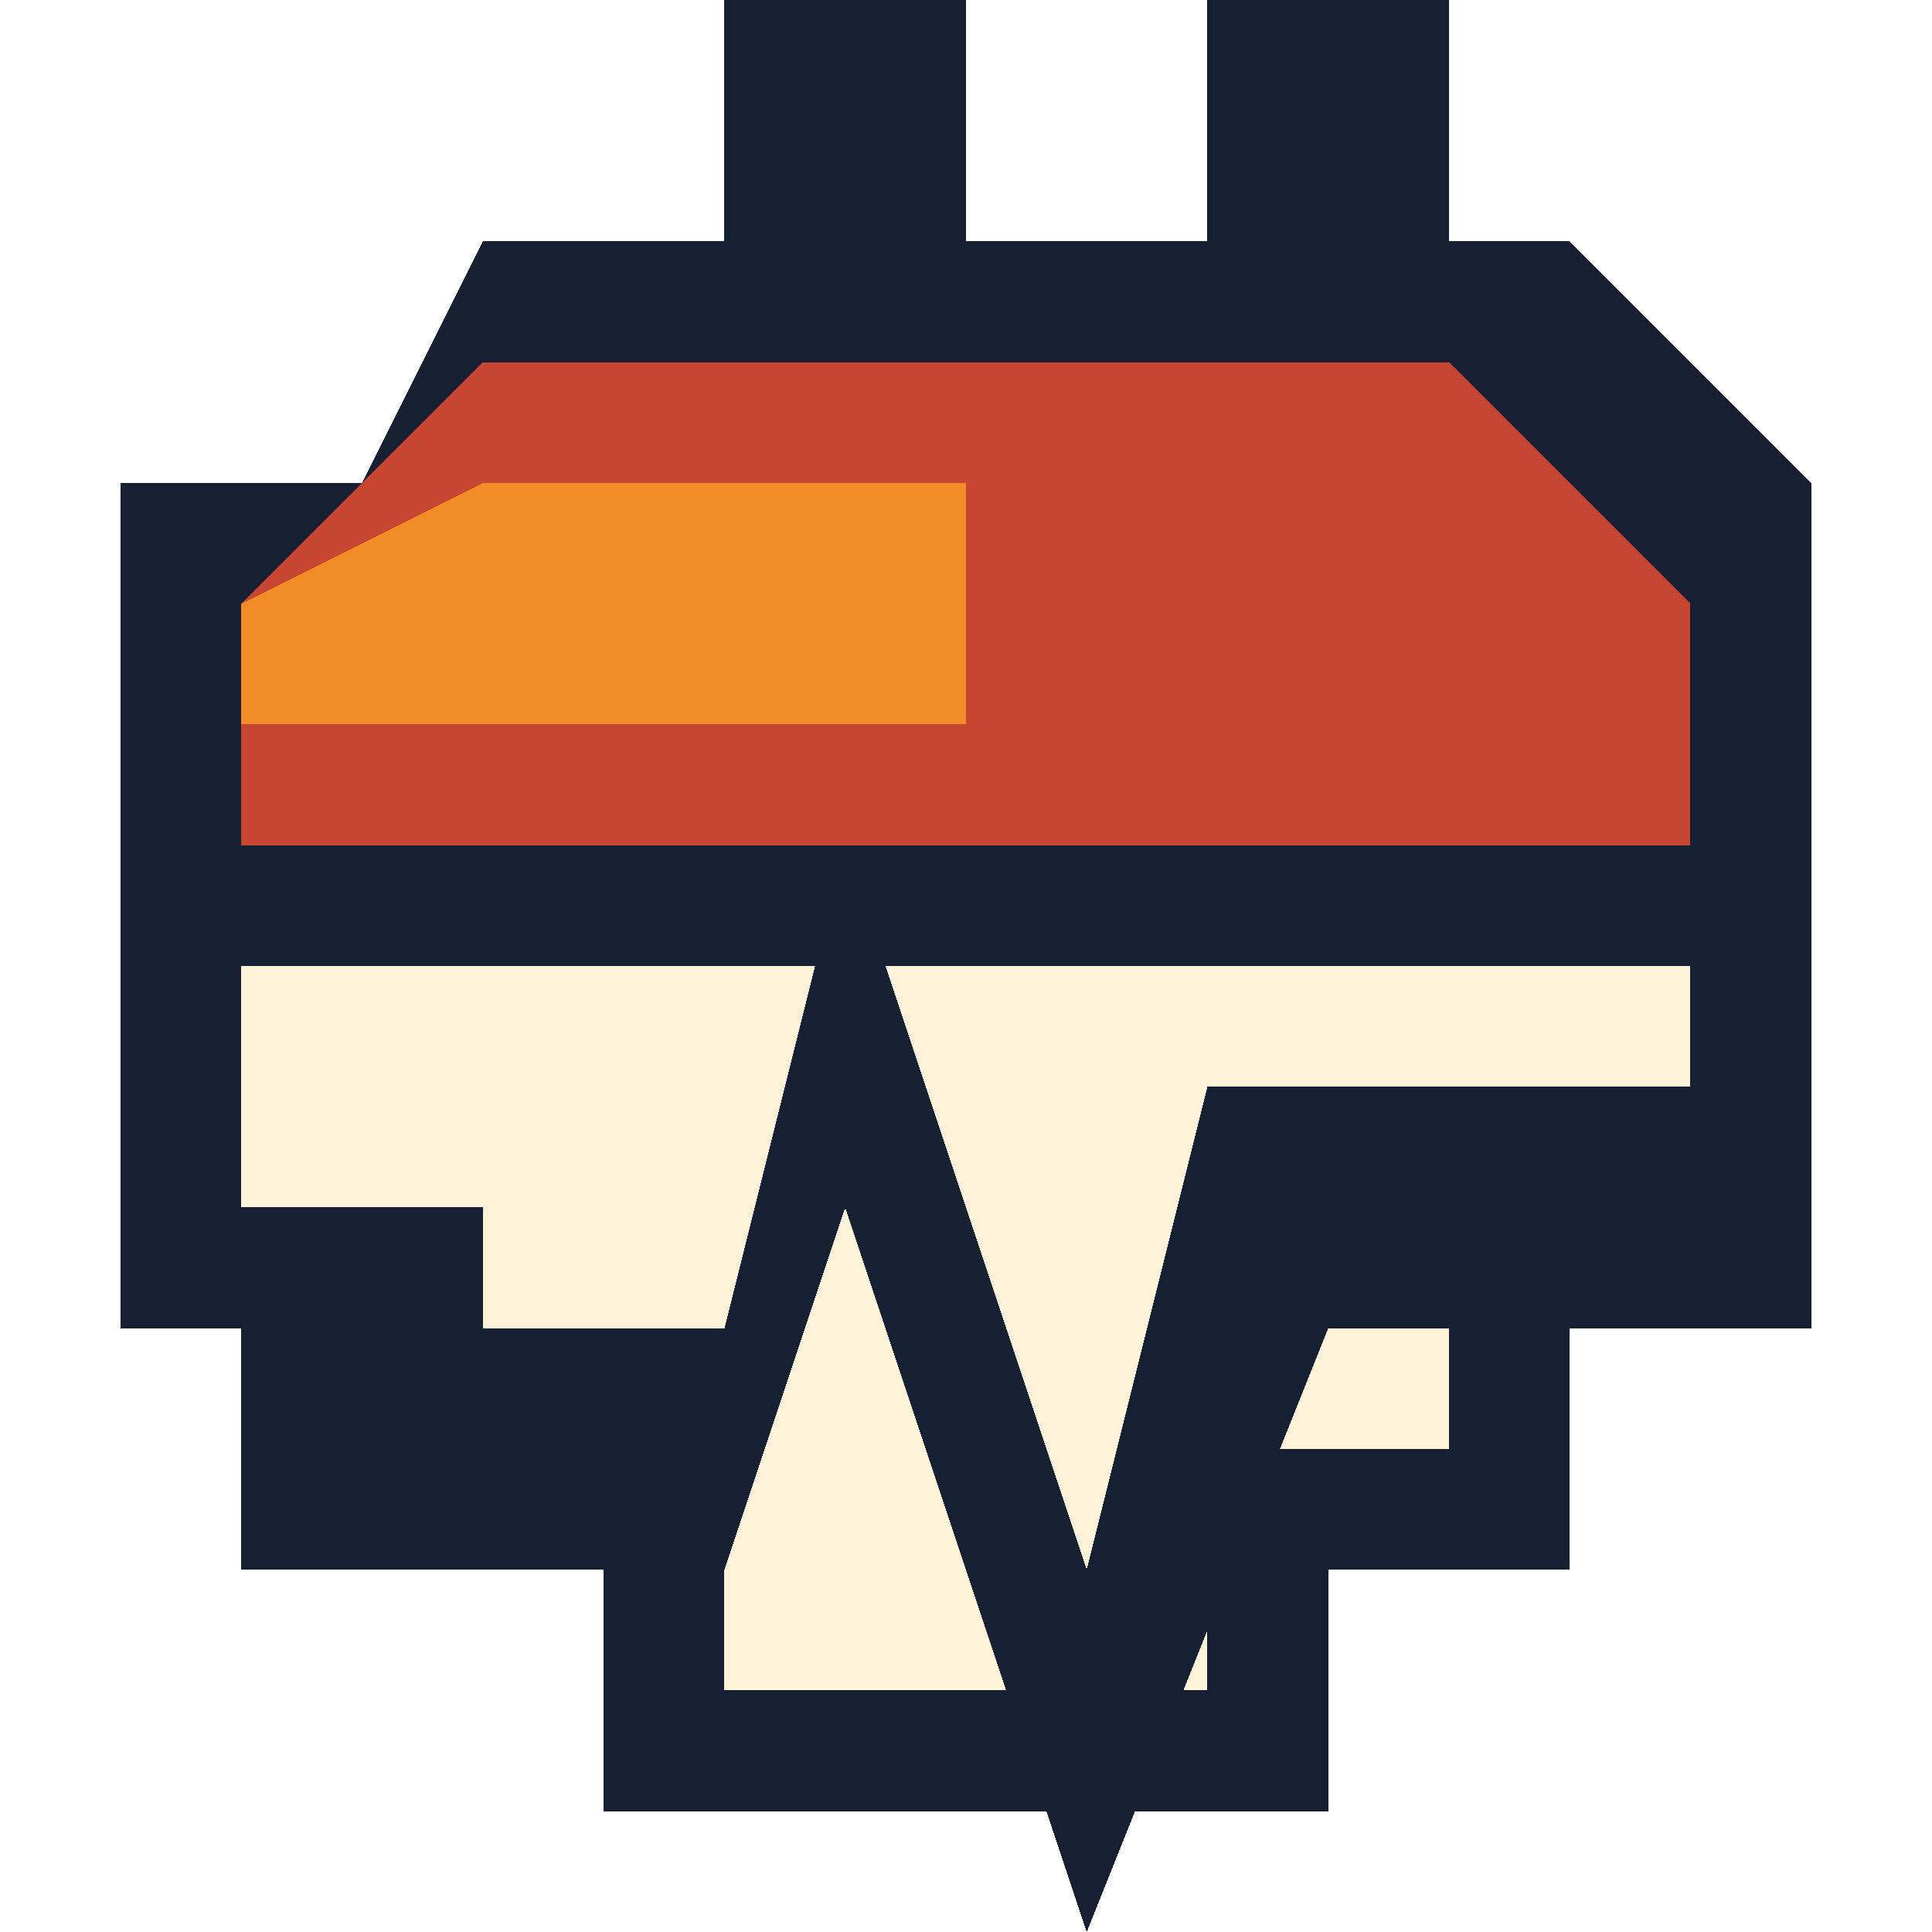
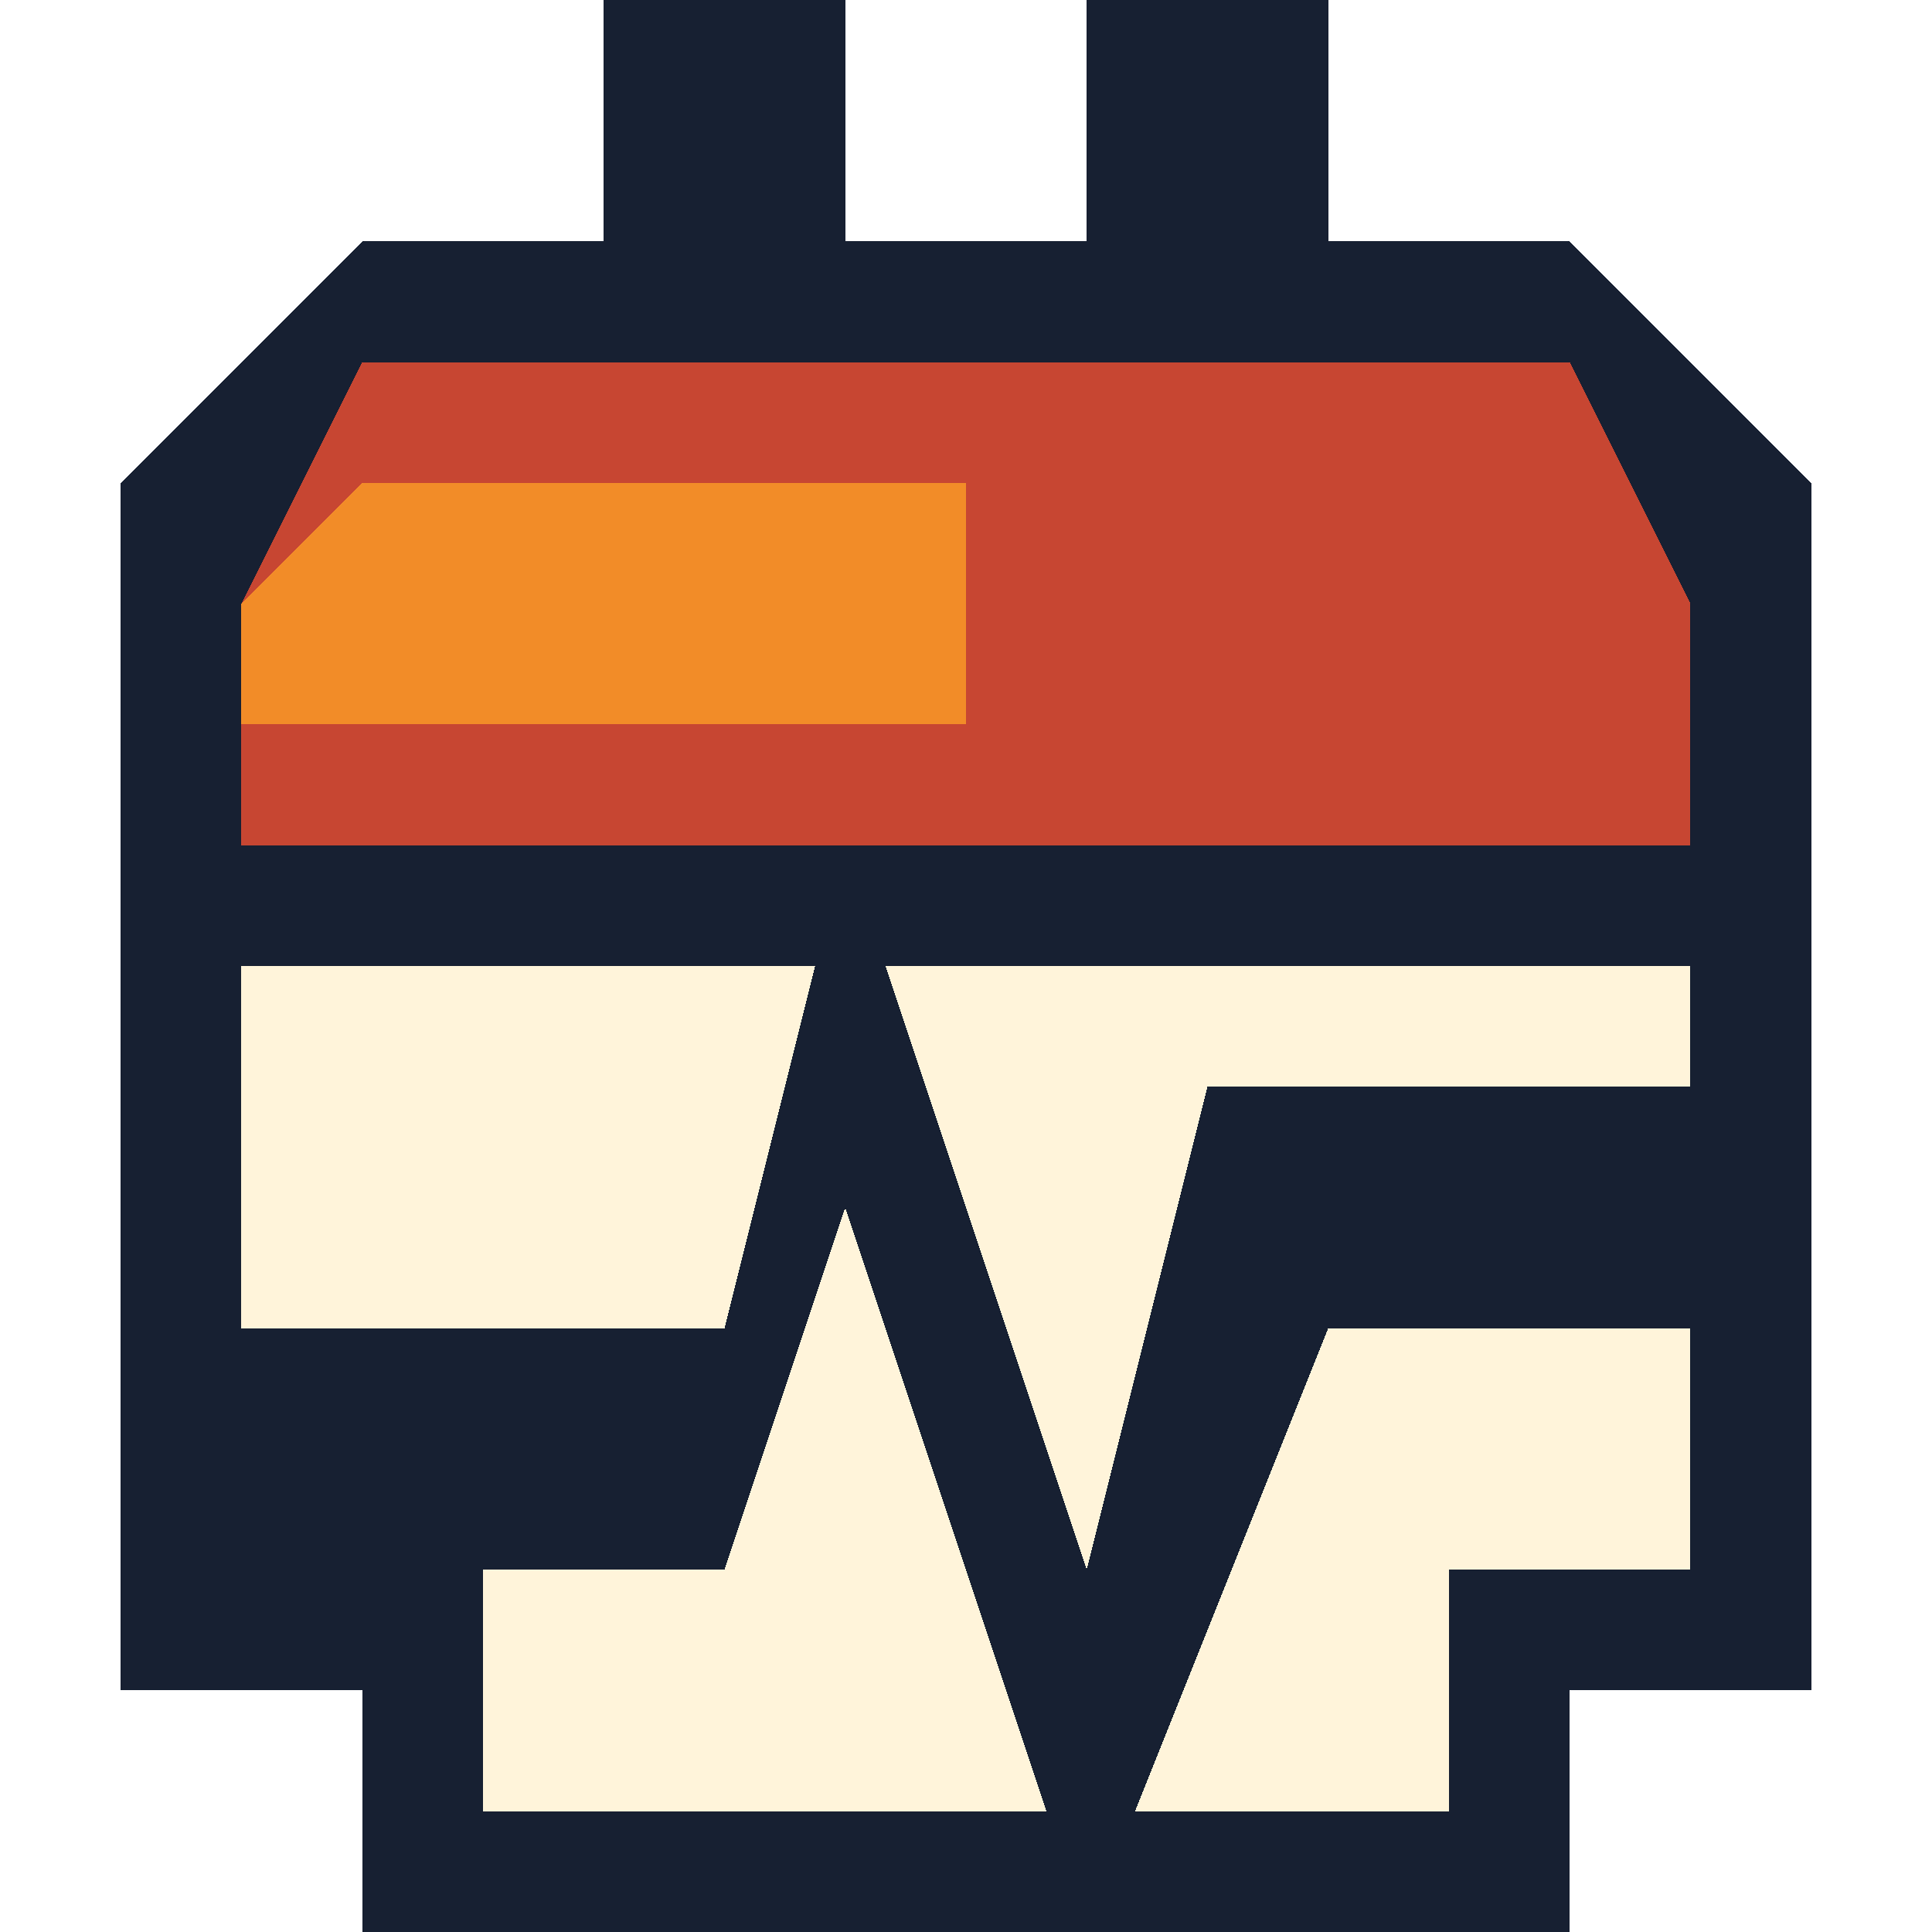
<svg xmlns="http://www.w3.org/2000/svg" viewBox="0 0 32 32" shape-rendering="crispEdges">
  <g transform="translate(0 -2)">
-     <path fill="#172032" d="M8 6h4V2h4v4h4V2h4v4h2l4 4v14h-4v4h-4v4H10v-4H6v-4H2V10h4z" />
-     <path fill="#c74632" d="M8 8h16l4 4v4H4v-4z" />
-     <path fill="#f28c28" d="M8 10h8v4H4v-2z" />
-     <path fill="#fff4da" d="M4 18h24v4h-4v4h-4v4h-8v-4H8v-4H4z" />
+     <path fill="#172032" d="M6 6h4V2h4v4h4V2h4v4h4l4 4v20h-4v4H6v-4H2V10z" />
+     <path fill="#c74632" d="M6 8h20l2 4v4H4v-4z" />
+     <path fill="#f28c28" d="M6 10h10v4H4v-2z" />
+     <path fill="#fff4da" d="M4 18h24v10h-4v4H8v-4H4z" />
    <path fill="#172032" d="M4 24h8l2-8 4 12 2-8h8v4h-6l-4 10-4-12-2 6H4z" />
  </g>
</svg>
